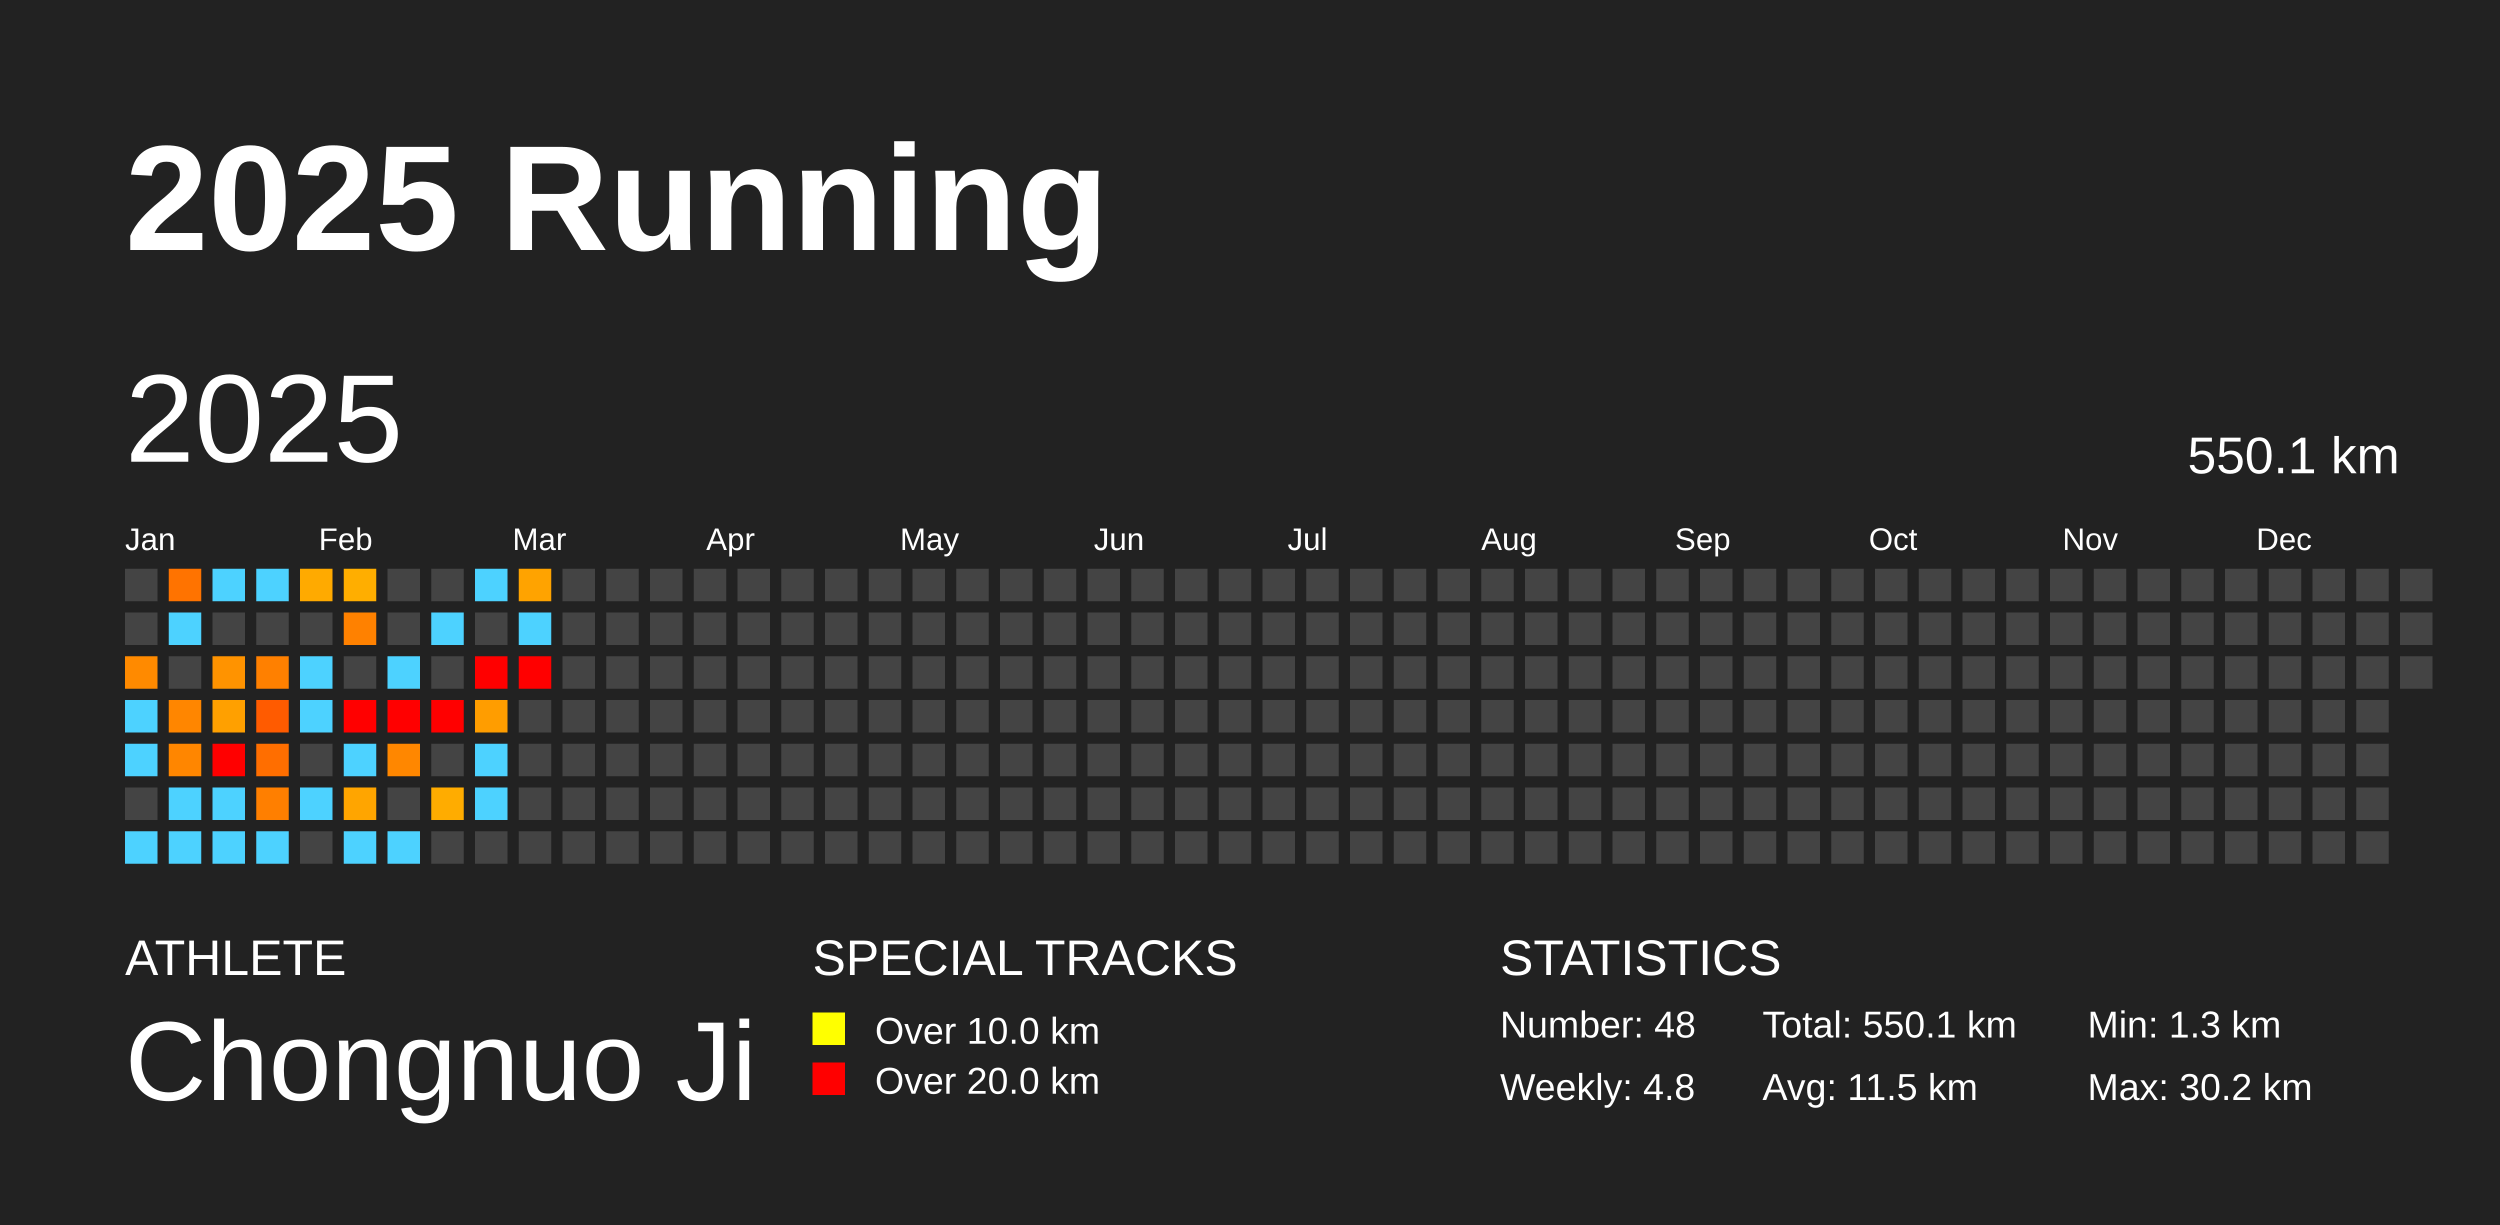
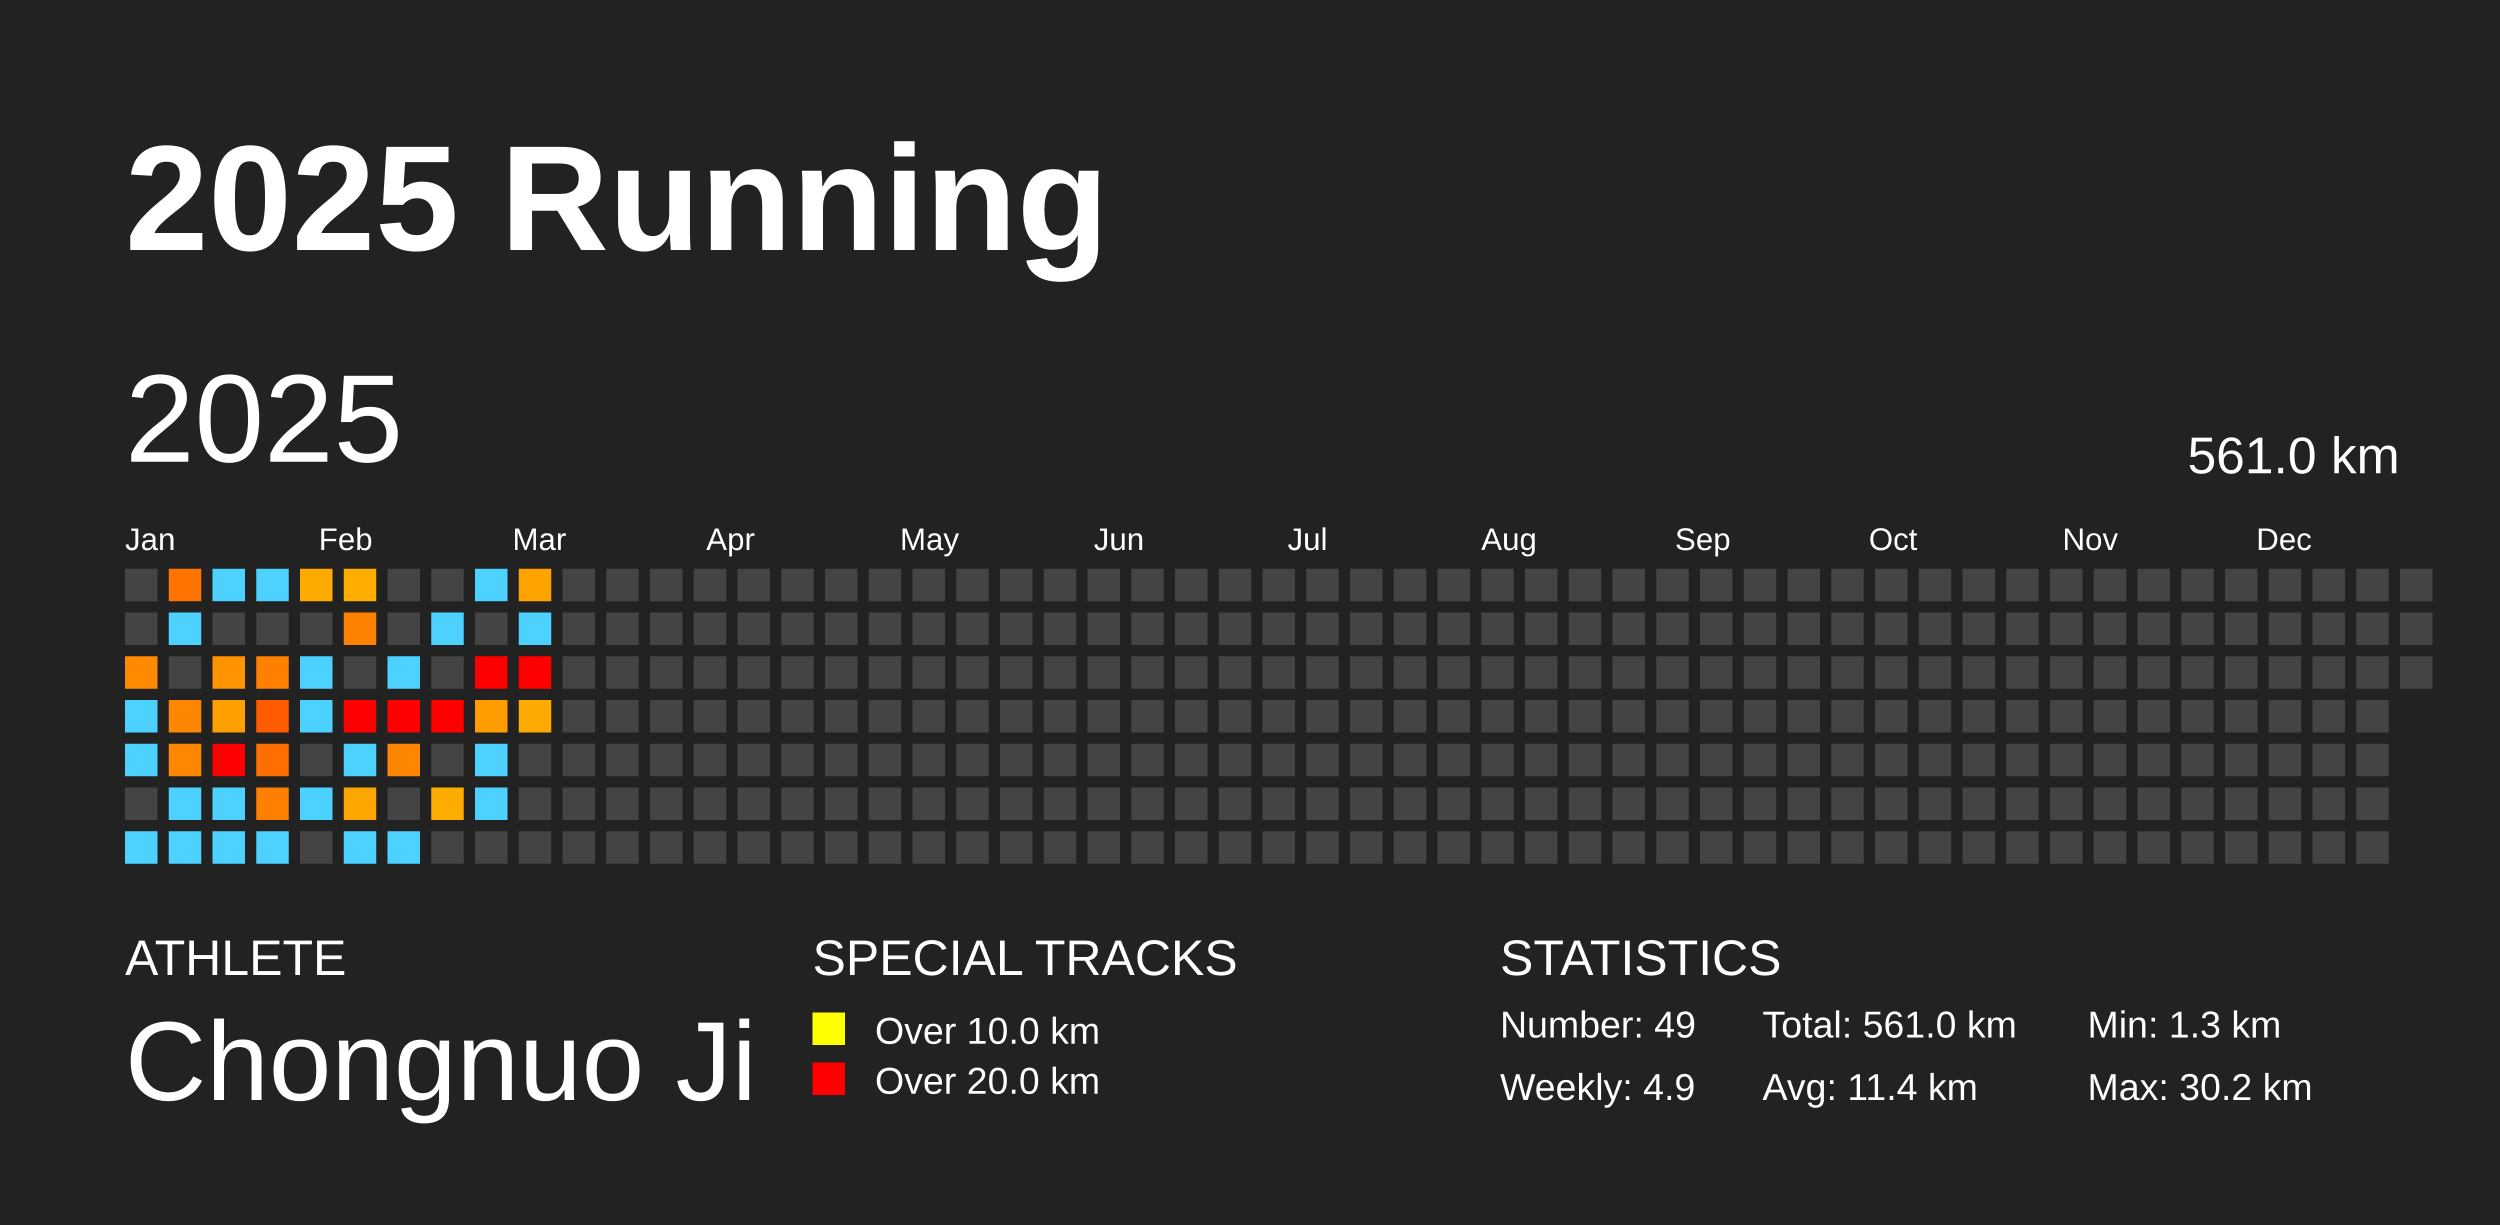
<svg xmlns="http://www.w3.org/2000/svg" baseProfile="full" height="98mm" version="1.1" viewBox="0,0,200,98" width="200mm">
  <defs />
  <rect fill="#222222" height="98" width="200" x="0" y="0" />
  <text fill="#FFFFFF" style="font-size:12px; font-family:Arial; font-weight:bold;" x="10" y="20">2025 Running</text>
  <text fill="#FFFFFF" style="font-size:4px; font-family:Arial" x="10" y="78">ATHLETE</text>
  <text fill="#FFFFFF" style="font-size:9px; font-family:Arial" x="10" y="88">Chongnuo Ji</text>
  <text fill="#FFFFFF" style="font-size:4px; font-family:Arial" x="65" y="78">SPECIAL TRACKS</text>
  <rect fill="yellow" height="2.6" width="2.6" x="65" y="81" />
  <text fill="#FFFFFF" style="font-size:3px; font-family:Arial" x="70" y="83.5">Over 10.0 km</text>
  <rect fill="red" height="2.6" width="2.6" x="65" y="85" />
  <text fill="#FFFFFF" style="font-size:3px; font-family:Arial" x="70" y="87.5">Over 20.0 km</text>
  <text fill="#FFFFFF" style="font-size:4px; font-family:Arial" x="120" y="78">STATISTICS</text>
-   <text fill="#FFFFFF" style="font-size:3px; font-family:Arial" x="120" y="83">Number: 48</text>
-   <text fill="#FFFFFF" style="font-size:3px; font-family:Arial" x="120" y="88">Weekly: 4.8</text>
-   <text fill="#FFFFFF" style="font-size:3px; font-family:Arial" x="141" y="83">Total: 550.1 km</text>
-   <text fill="#FFFFFF" style="font-size:3px; font-family:Arial" x="141" y="88">Avg: 11.5 km</text>
+   <text fill="#FFFFFF" style="font-size:3px; font-family:Arial" x="120" y="83">Number: 49</text>
+   <text fill="#FFFFFF" style="font-size:3px; font-family:Arial" x="120" y="88">Weekly: 4.9</text>
+   <text fill="#FFFFFF" style="font-size:3px; font-family:Arial" x="141" y="83">Total: 561.0 km</text>
+   <text fill="#FFFFFF" style="font-size:3px; font-family:Arial" x="141" y="88">Avg: 11.4 km</text>
  <text fill="#FFFFFF" style="font-size:3px; font-family:Arial" x="167" y="83">Min: 1.3 km</text>
  <text fill="#FFFFFF" style="font-size:3px; font-family:Arial" x="167" y="88">Max: 30.2 km</text>
  <text dominant-baseline="hanging" fill="#FFFFFF" style="font-size:10.0px; font-family:Arial;" x="10" y="30">2025</text>
-   <text dominant-baseline="hanging" fill="#FFFFFF" style="font-size:4.125px; font-family:Arial;" x="175" y="35">550.1 km</text>
+   <text dominant-baseline="hanging" fill="#FFFFFF" style="font-size:4.125px; font-family:Arial;" x="175" y="35">561.0 km</text>
  <text fill="#FFFFFF" style="font-size:2.5px; font-family:Arial" x="10.0" y="44">Jan</text>
  <text fill="#FFFFFF" style="font-size:2.5px; font-family:Arial" x="25.5" y="44">Feb</text>
  <text fill="#FFFFFF" style="font-size:2.5px; font-family:Arial" x="41.0" y="44">Mar</text>
  <text fill="#FFFFFF" style="font-size:2.5px; font-family:Arial" x="56.5" y="44">Apr</text>
  <text fill="#FFFFFF" style="font-size:2.5px; font-family:Arial" x="72.0" y="44">May</text>
  <text fill="#FFFFFF" style="font-size:2.5px; font-family:Arial" x="87.5" y="44">Jun</text>
  <text fill="#FFFFFF" style="font-size:2.5px; font-family:Arial" x="103.0" y="44">Jul</text>
  <text fill="#FFFFFF" style="font-size:2.5px; font-family:Arial" x="118.5" y="44">Aug</text>
  <text fill="#FFFFFF" style="font-size:2.5px; font-family:Arial" x="134.0" y="44">Sep</text>
  <text fill="#FFFFFF" style="font-size:2.5px; font-family:Arial" x="149.5" y="44">Oct</text>
  <text fill="#FFFFFF" style="font-size:2.5px; font-family:Arial" x="165.0" y="44">Nov</text>
  <text fill="#FFFFFF" style="font-size:2.5px; font-family:Arial" x="180.5" y="44">Dec</text>
  <rect fill="#444444" height="2.6" width="2.6" x="10.0" y="45.5" />
  <rect fill="#444444" height="2.6" width="2.6" x="10.0" y="49.0" />
  <rect fill="#ff8a00" height="2.6" width="2.6" x="10.0" y="52.5" />
  <rect fill="#4dd2ff" height="2.6" width="2.6" x="10.0" y="56.0" />
  <rect fill="#4dd2ff" height="2.6" width="2.6" x="10.0" y="59.5" />
  <rect fill="#444444" height="2.6" width="2.6" x="10.0" y="63.0" />
  <rect fill="#4dd2ff" height="2.6" width="2.6" x="10.0" y="66.5" />
  <rect fill="#ff7300" height="2.6" width="2.6" x="13.5" y="45.5" />
  <rect fill="#4dd2ff" height="2.6" width="2.6" x="13.5" y="49.0" />
  <rect fill="#444444" height="2.6" width="2.6" x="13.5" y="52.5" />
  <rect fill="#ff8600" height="2.6" width="2.6" x="13.5" y="56.0" />
  <rect fill="#ff8600" height="2.6" width="2.6" x="13.5" y="59.5" />
  <rect fill="#4dd2ff" height="2.6" width="2.6" x="13.5" y="63.0" />
  <rect fill="#4dd2ff" height="2.6" width="2.6" x="13.5" y="66.5" />
  <rect fill="#4dd2ff" height="2.6" width="2.6" x="17.0" y="45.5" />
  <rect fill="#444444" height="2.6" width="2.6" x="17.0" y="49.0" />
  <rect fill="#ff9300" height="2.6" width="2.6" x="17.0" y="52.5" />
  <rect fill="#ffa000" height="2.6" width="2.6" x="17.0" y="56.0" />
  <rect fill="red" height="2.6" width="2.6" x="17.0" y="59.5" />
  <rect fill="#4dd2ff" height="2.6" width="2.6" x="17.0" y="63.0" />
  <rect fill="#4dd2ff" height="2.6" width="2.6" x="17.0" y="66.5" />
  <rect fill="#4dd2ff" height="2.6" width="2.6" x="20.5" y="45.5" />
  <rect fill="#444444" height="2.6" width="2.6" x="20.5" y="49.0" />
  <rect fill="#ff8000" height="2.6" width="2.6" x="20.5" y="52.5" />
  <rect fill="#ff5b00" height="2.6" width="2.6" x="20.5" y="56.0" />
  <rect fill="#ff6e00" height="2.6" width="2.6" x="20.5" y="59.5" />
  <rect fill="#ff7f00" height="2.6" width="2.6" x="20.5" y="63.0" />
  <rect fill="#4dd2ff" height="2.6" width="2.6" x="20.5" y="66.5" />
  <rect fill="#ffaa00" height="2.6" width="2.6" x="24.0" y="45.5" />
  <rect fill="#444444" height="2.6" width="2.6" x="24.0" y="49.0" />
  <rect fill="#4dd2ff" height="2.6" width="2.6" x="24.0" y="52.5" />
  <rect fill="#4dd2ff" height="2.6" width="2.6" x="24.0" y="56.0" />
  <rect fill="#444444" height="2.6" width="2.6" x="24.0" y="59.5" />
  <rect fill="#4dd2ff" height="2.6" width="2.6" x="24.0" y="63.0" />
  <rect fill="#444444" height="2.6" width="2.6" x="24.0" y="66.5" />
  <rect fill="#ffae00" height="2.6" width="2.6" x="27.5" y="45.5" />
  <rect fill="#ff8100" height="2.6" width="2.6" x="27.5" y="49.0" />
  <rect fill="#444444" height="2.6" width="2.6" x="27.5" y="52.5" />
  <rect fill="red" height="2.6" width="2.6" x="27.5" y="56.0" />
  <rect fill="#4dd2ff" height="2.6" width="2.6" x="27.5" y="59.5" />
  <rect fill="#ffa500" height="2.6" width="2.6" x="27.5" y="63.0" />
  <rect fill="#4dd2ff" height="2.6" width="2.6" x="27.5" y="66.5" />
  <rect fill="#444444" height="2.6" width="2.6" x="31.0" y="45.5" />
  <rect fill="#444444" height="2.6" width="2.6" x="31.0" y="49.0" />
  <rect fill="#4dd2ff" height="2.6" width="2.6" x="31.0" y="52.5" />
  <rect fill="red" height="2.6" width="2.6" x="31.0" y="56.0" />
  <rect fill="#ff8700" height="2.6" width="2.6" x="31.0" y="59.5" />
  <rect fill="#444444" height="2.6" width="2.6" x="31.0" y="63.0" />
  <rect fill="#4dd2ff" height="2.6" width="2.6" x="31.0" y="66.5" />
  <rect fill="#444444" height="2.6" width="2.6" x="34.5" y="45.5" />
  <rect fill="#4dd2ff" height="2.6" width="2.6" x="34.5" y="49.0" />
  <rect fill="#444444" height="2.6" width="2.6" x="34.5" y="52.5" />
  <rect fill="red" height="2.6" width="2.6" x="34.5" y="56.0" />
  <rect fill="#444444" height="2.6" width="2.6" x="34.5" y="59.5" />
  <rect fill="#ffac00" height="2.6" width="2.6" x="34.5" y="63.0" />
  <rect fill="#444444" height="2.6" width="2.6" x="34.5" y="66.5" />
  <rect fill="#4dd2ff" height="2.6" width="2.6" x="38.0" y="45.5" />
  <rect fill="#444444" height="2.6" width="2.6" x="38.0" y="49.0" />
  <rect fill="red" height="2.6" width="2.6" x="38.0" y="52.5" />
  <rect fill="#ff9d00" height="2.6" width="2.6" x="38.0" y="56.0" />
  <rect fill="#4dd2ff" height="2.6" width="2.6" x="38.0" y="59.5" />
  <rect fill="#4dd2ff" height="2.6" width="2.6" x="38.0" y="63.0" />
  <rect fill="#444444" height="2.6" width="2.6" x="38.0" y="66.5" />
  <rect fill="#ffa300" height="2.6" width="2.6" x="41.5" y="45.5" />
  <rect fill="#4dd2ff" height="2.6" width="2.6" x="41.5" y="49.0" />
  <rect fill="red" height="2.6" width="2.6" x="41.5" y="52.5" />
-   <rect fill="#444444" height="2.6" width="2.6" x="41.5" y="56.0" />
+   <rect fill="#ffaa00" height="2.6" width="2.6" x="41.5" y="56.0" />
  <rect fill="#444444" height="2.6" width="2.6" x="41.5" y="59.5" />
  <rect fill="#444444" height="2.6" width="2.6" x="41.5" y="63.0" />
  <rect fill="#444444" height="2.6" width="2.6" x="41.5" y="66.5" />
  <rect fill="#444444" height="2.6" width="2.6" x="45.0" y="45.5" />
  <rect fill="#444444" height="2.6" width="2.6" x="45.0" y="49.0" />
  <rect fill="#444444" height="2.6" width="2.6" x="45.0" y="52.5" />
  <rect fill="#444444" height="2.6" width="2.6" x="45.0" y="56.0" />
  <rect fill="#444444" height="2.6" width="2.6" x="45.0" y="59.5" />
  <rect fill="#444444" height="2.6" width="2.6" x="45.0" y="63.0" />
  <rect fill="#444444" height="2.6" width="2.6" x="45.0" y="66.5" />
  <rect fill="#444444" height="2.6" width="2.6" x="48.5" y="45.5" />
  <rect fill="#444444" height="2.6" width="2.6" x="48.5" y="49.0" />
  <rect fill="#444444" height="2.6" width="2.6" x="48.5" y="52.5" />
  <rect fill="#444444" height="2.6" width="2.6" x="48.5" y="56.0" />
  <rect fill="#444444" height="2.6" width="2.6" x="48.5" y="59.5" />
  <rect fill="#444444" height="2.6" width="2.6" x="48.5" y="63.0" />
  <rect fill="#444444" height="2.6" width="2.6" x="48.5" y="66.5" />
  <rect fill="#444444" height="2.6" width="2.6" x="52.0" y="45.5" />
  <rect fill="#444444" height="2.6" width="2.6" x="52.0" y="49.0" />
  <rect fill="#444444" height="2.6" width="2.6" x="52.0" y="52.5" />
  <rect fill="#444444" height="2.6" width="2.6" x="52.0" y="56.0" />
  <rect fill="#444444" height="2.6" width="2.6" x="52.0" y="59.5" />
  <rect fill="#444444" height="2.6" width="2.6" x="52.0" y="63.0" />
  <rect fill="#444444" height="2.6" width="2.6" x="52.0" y="66.5" />
  <rect fill="#444444" height="2.6" width="2.6" x="55.5" y="45.5" />
  <rect fill="#444444" height="2.6" width="2.6" x="55.5" y="49.0" />
  <rect fill="#444444" height="2.6" width="2.6" x="55.5" y="52.5" />
  <rect fill="#444444" height="2.6" width="2.6" x="55.5" y="56.0" />
  <rect fill="#444444" height="2.6" width="2.6" x="55.5" y="59.5" />
  <rect fill="#444444" height="2.6" width="2.6" x="55.5" y="63.0" />
  <rect fill="#444444" height="2.6" width="2.6" x="55.5" y="66.5" />
  <rect fill="#444444" height="2.6" width="2.6" x="59.0" y="45.5" />
  <rect fill="#444444" height="2.6" width="2.6" x="59.0" y="49.0" />
  <rect fill="#444444" height="2.6" width="2.6" x="59.0" y="52.5" />
  <rect fill="#444444" height="2.6" width="2.6" x="59.0" y="56.0" />
  <rect fill="#444444" height="2.6" width="2.6" x="59.0" y="59.5" />
  <rect fill="#444444" height="2.6" width="2.6" x="59.0" y="63.0" />
  <rect fill="#444444" height="2.6" width="2.6" x="59.0" y="66.5" />
  <rect fill="#444444" height="2.6" width="2.6" x="62.5" y="45.5" />
  <rect fill="#444444" height="2.6" width="2.6" x="62.5" y="49.0" />
  <rect fill="#444444" height="2.6" width="2.6" x="62.5" y="52.5" />
  <rect fill="#444444" height="2.6" width="2.6" x="62.5" y="56.0" />
  <rect fill="#444444" height="2.6" width="2.6" x="62.5" y="59.5" />
  <rect fill="#444444" height="2.6" width="2.6" x="62.5" y="63.0" />
  <rect fill="#444444" height="2.6" width="2.6" x="62.5" y="66.5" />
  <rect fill="#444444" height="2.6" width="2.6" x="66.0" y="45.5" />
  <rect fill="#444444" height="2.6" width="2.6" x="66.0" y="49.0" />
  <rect fill="#444444" height="2.6" width="2.6" x="66.0" y="52.5" />
  <rect fill="#444444" height="2.6" width="2.6" x="66.0" y="56.0" />
  <rect fill="#444444" height="2.6" width="2.6" x="66.0" y="59.5" />
  <rect fill="#444444" height="2.6" width="2.6" x="66.0" y="63.0" />
  <rect fill="#444444" height="2.6" width="2.6" x="66.0" y="66.5" />
  <rect fill="#444444" height="2.6" width="2.6" x="69.5" y="45.5" />
  <rect fill="#444444" height="2.6" width="2.6" x="69.5" y="49.0" />
  <rect fill="#444444" height="2.6" width="2.6" x="69.5" y="52.5" />
  <rect fill="#444444" height="2.6" width="2.6" x="69.5" y="56.0" />
  <rect fill="#444444" height="2.6" width="2.6" x="69.5" y="59.5" />
  <rect fill="#444444" height="2.6" width="2.6" x="69.5" y="63.0" />
  <rect fill="#444444" height="2.6" width="2.6" x="69.5" y="66.5" />
  <rect fill="#444444" height="2.6" width="2.6" x="73.0" y="45.5" />
  <rect fill="#444444" height="2.6" width="2.6" x="73.0" y="49.0" />
  <rect fill="#444444" height="2.6" width="2.6" x="73.0" y="52.5" />
  <rect fill="#444444" height="2.6" width="2.6" x="73.0" y="56.0" />
  <rect fill="#444444" height="2.6" width="2.6" x="73.0" y="59.5" />
  <rect fill="#444444" height="2.6" width="2.6" x="73.0" y="63.0" />
  <rect fill="#444444" height="2.6" width="2.6" x="73.0" y="66.5" />
  <rect fill="#444444" height="2.6" width="2.6" x="76.5" y="45.5" />
  <rect fill="#444444" height="2.6" width="2.6" x="76.5" y="49.0" />
  <rect fill="#444444" height="2.6" width="2.6" x="76.5" y="52.5" />
  <rect fill="#444444" height="2.6" width="2.6" x="76.5" y="56.0" />
  <rect fill="#444444" height="2.6" width="2.6" x="76.5" y="59.5" />
  <rect fill="#444444" height="2.6" width="2.6" x="76.5" y="63.0" />
  <rect fill="#444444" height="2.6" width="2.6" x="76.5" y="66.5" />
  <rect fill="#444444" height="2.6" width="2.6" x="80.0" y="45.5" />
  <rect fill="#444444" height="2.6" width="2.6" x="80.0" y="49.0" />
  <rect fill="#444444" height="2.6" width="2.6" x="80.0" y="52.5" />
  <rect fill="#444444" height="2.6" width="2.6" x="80.0" y="56.0" />
  <rect fill="#444444" height="2.6" width="2.6" x="80.0" y="59.5" />
  <rect fill="#444444" height="2.6" width="2.6" x="80.0" y="63.0" />
  <rect fill="#444444" height="2.6" width="2.6" x="80.0" y="66.5" />
  <rect fill="#444444" height="2.6" width="2.6" x="83.5" y="45.5" />
  <rect fill="#444444" height="2.6" width="2.6" x="83.5" y="49.0" />
  <rect fill="#444444" height="2.6" width="2.6" x="83.5" y="52.5" />
  <rect fill="#444444" height="2.6" width="2.6" x="83.5" y="56.0" />
  <rect fill="#444444" height="2.6" width="2.6" x="83.5" y="59.5" />
  <rect fill="#444444" height="2.6" width="2.6" x="83.5" y="63.0" />
  <rect fill="#444444" height="2.6" width="2.6" x="83.5" y="66.5" />
  <rect fill="#444444" height="2.6" width="2.6" x="87.0" y="45.5" />
  <rect fill="#444444" height="2.6" width="2.6" x="87.0" y="49.0" />
  <rect fill="#444444" height="2.6" width="2.6" x="87.0" y="52.5" />
  <rect fill="#444444" height="2.6" width="2.6" x="87.0" y="56.0" />
  <rect fill="#444444" height="2.6" width="2.6" x="87.0" y="59.5" />
  <rect fill="#444444" height="2.6" width="2.6" x="87.0" y="63.0" />
  <rect fill="#444444" height="2.6" width="2.6" x="87.0" y="66.5" />
  <rect fill="#444444" height="2.6" width="2.6" x="90.5" y="45.5" />
  <rect fill="#444444" height="2.6" width="2.6" x="90.5" y="49.0" />
  <rect fill="#444444" height="2.6" width="2.6" x="90.5" y="52.5" />
  <rect fill="#444444" height="2.6" width="2.6" x="90.5" y="56.0" />
  <rect fill="#444444" height="2.6" width="2.6" x="90.5" y="59.5" />
  <rect fill="#444444" height="2.6" width="2.6" x="90.5" y="63.0" />
  <rect fill="#444444" height="2.6" width="2.6" x="90.5" y="66.5" />
  <rect fill="#444444" height="2.6" width="2.6" x="94.0" y="45.5" />
  <rect fill="#444444" height="2.6" width="2.6" x="94.0" y="49.0" />
  <rect fill="#444444" height="2.6" width="2.6" x="94.0" y="52.5" />
  <rect fill="#444444" height="2.6" width="2.6" x="94.0" y="56.0" />
  <rect fill="#444444" height="2.6" width="2.6" x="94.0" y="59.5" />
  <rect fill="#444444" height="2.6" width="2.6" x="94.0" y="63.0" />
  <rect fill="#444444" height="2.6" width="2.6" x="94.0" y="66.5" />
  <rect fill="#444444" height="2.6" width="2.6" x="97.5" y="45.5" />
  <rect fill="#444444" height="2.6" width="2.6" x="97.5" y="49.0" />
  <rect fill="#444444" height="2.6" width="2.6" x="97.5" y="52.5" />
  <rect fill="#444444" height="2.6" width="2.6" x="97.5" y="56.0" />
  <rect fill="#444444" height="2.6" width="2.6" x="97.5" y="59.5" />
  <rect fill="#444444" height="2.6" width="2.6" x="97.5" y="63.0" />
  <rect fill="#444444" height="2.6" width="2.6" x="97.5" y="66.5" />
  <rect fill="#444444" height="2.6" width="2.6" x="101.0" y="45.5" />
  <rect fill="#444444" height="2.6" width="2.6" x="101.0" y="49.0" />
  <rect fill="#444444" height="2.6" width="2.6" x="101.0" y="52.5" />
  <rect fill="#444444" height="2.6" width="2.6" x="101.0" y="56.0" />
  <rect fill="#444444" height="2.6" width="2.6" x="101.0" y="59.5" />
  <rect fill="#444444" height="2.6" width="2.6" x="101.0" y="63.0" />
  <rect fill="#444444" height="2.6" width="2.6" x="101.0" y="66.5" />
  <rect fill="#444444" height="2.6" width="2.6" x="104.5" y="45.5" />
  <rect fill="#444444" height="2.6" width="2.6" x="104.5" y="49.0" />
  <rect fill="#444444" height="2.6" width="2.6" x="104.5" y="52.5" />
  <rect fill="#444444" height="2.6" width="2.6" x="104.5" y="56.0" />
  <rect fill="#444444" height="2.6" width="2.6" x="104.5" y="59.5" />
  <rect fill="#444444" height="2.6" width="2.6" x="104.5" y="63.0" />
  <rect fill="#444444" height="2.6" width="2.6" x="104.5" y="66.5" />
  <rect fill="#444444" height="2.6" width="2.6" x="108.0" y="45.5" />
  <rect fill="#444444" height="2.6" width="2.6" x="108.0" y="49.0" />
  <rect fill="#444444" height="2.6" width="2.6" x="108.0" y="52.5" />
  <rect fill="#444444" height="2.6" width="2.6" x="108.0" y="56.0" />
  <rect fill="#444444" height="2.6" width="2.6" x="108.0" y="59.5" />
  <rect fill="#444444" height="2.6" width="2.6" x="108.0" y="63.0" />
  <rect fill="#444444" height="2.6" width="2.6" x="108.0" y="66.5" />
  <rect fill="#444444" height="2.6" width="2.6" x="111.5" y="45.5" />
  <rect fill="#444444" height="2.6" width="2.6" x="111.5" y="49.0" />
  <rect fill="#444444" height="2.6" width="2.6" x="111.5" y="52.5" />
  <rect fill="#444444" height="2.6" width="2.6" x="111.5" y="56.0" />
  <rect fill="#444444" height="2.6" width="2.6" x="111.5" y="59.5" />
  <rect fill="#444444" height="2.6" width="2.6" x="111.5" y="63.0" />
  <rect fill="#444444" height="2.6" width="2.6" x="111.5" y="66.5" />
  <rect fill="#444444" height="2.6" width="2.6" x="115.0" y="45.5" />
  <rect fill="#444444" height="2.6" width="2.6" x="115.0" y="49.0" />
  <rect fill="#444444" height="2.6" width="2.6" x="115.0" y="52.5" />
  <rect fill="#444444" height="2.6" width="2.6" x="115.0" y="56.0" />
  <rect fill="#444444" height="2.6" width="2.6" x="115.0" y="59.5" />
  <rect fill="#444444" height="2.6" width="2.6" x="115.0" y="63.0" />
  <rect fill="#444444" height="2.6" width="2.6" x="115.0" y="66.5" />
  <rect fill="#444444" height="2.6" width="2.6" x="118.5" y="45.5" />
  <rect fill="#444444" height="2.6" width="2.6" x="118.5" y="49.0" />
  <rect fill="#444444" height="2.6" width="2.6" x="118.5" y="52.5" />
  <rect fill="#444444" height="2.6" width="2.6" x="118.5" y="56.0" />
  <rect fill="#444444" height="2.6" width="2.6" x="118.5" y="59.5" />
  <rect fill="#444444" height="2.6" width="2.6" x="118.5" y="63.0" />
  <rect fill="#444444" height="2.6" width="2.6" x="118.5" y="66.5" />
  <rect fill="#444444" height="2.6" width="2.6" x="122.0" y="45.5" />
  <rect fill="#444444" height="2.6" width="2.6" x="122.0" y="49.0" />
  <rect fill="#444444" height="2.6" width="2.6" x="122.0" y="52.5" />
  <rect fill="#444444" height="2.6" width="2.6" x="122.0" y="56.0" />
  <rect fill="#444444" height="2.6" width="2.6" x="122.0" y="59.5" />
  <rect fill="#444444" height="2.6" width="2.6" x="122.0" y="63.0" />
  <rect fill="#444444" height="2.6" width="2.6" x="122.0" y="66.5" />
  <rect fill="#444444" height="2.6" width="2.6" x="125.5" y="45.5" />
  <rect fill="#444444" height="2.6" width="2.6" x="125.5" y="49.0" />
  <rect fill="#444444" height="2.6" width="2.6" x="125.5" y="52.5" />
  <rect fill="#444444" height="2.6" width="2.6" x="125.5" y="56.0" />
  <rect fill="#444444" height="2.6" width="2.6" x="125.5" y="59.5" />
  <rect fill="#444444" height="2.6" width="2.6" x="125.5" y="63.0" />
  <rect fill="#444444" height="2.6" width="2.6" x="125.5" y="66.5" />
  <rect fill="#444444" height="2.6" width="2.6" x="129.0" y="45.5" />
  <rect fill="#444444" height="2.6" width="2.6" x="129.0" y="49.0" />
  <rect fill="#444444" height="2.6" width="2.6" x="129.0" y="52.5" />
  <rect fill="#444444" height="2.6" width="2.6" x="129.0" y="56.0" />
  <rect fill="#444444" height="2.6" width="2.6" x="129.0" y="59.5" />
  <rect fill="#444444" height="2.6" width="2.6" x="129.0" y="63.0" />
  <rect fill="#444444" height="2.6" width="2.6" x="129.0" y="66.5" />
  <rect fill="#444444" height="2.6" width="2.6" x="132.5" y="45.5" />
  <rect fill="#444444" height="2.6" width="2.6" x="132.5" y="49.0" />
  <rect fill="#444444" height="2.6" width="2.6" x="132.5" y="52.5" />
  <rect fill="#444444" height="2.6" width="2.6" x="132.5" y="56.0" />
  <rect fill="#444444" height="2.6" width="2.6" x="132.5" y="59.5" />
  <rect fill="#444444" height="2.6" width="2.6" x="132.5" y="63.0" />
  <rect fill="#444444" height="2.6" width="2.6" x="132.5" y="66.5" />
  <rect fill="#444444" height="2.6" width="2.6" x="136.0" y="45.5" />
  <rect fill="#444444" height="2.6" width="2.6" x="136.0" y="49.0" />
  <rect fill="#444444" height="2.6" width="2.6" x="136.0" y="52.5" />
  <rect fill="#444444" height="2.6" width="2.6" x="136.0" y="56.0" />
  <rect fill="#444444" height="2.6" width="2.6" x="136.0" y="59.5" />
  <rect fill="#444444" height="2.6" width="2.6" x="136.0" y="63.0" />
  <rect fill="#444444" height="2.6" width="2.6" x="136.0" y="66.5" />
  <rect fill="#444444" height="2.6" width="2.6" x="139.5" y="45.5" />
  <rect fill="#444444" height="2.6" width="2.6" x="139.5" y="49.0" />
  <rect fill="#444444" height="2.6" width="2.6" x="139.5" y="52.5" />
  <rect fill="#444444" height="2.6" width="2.6" x="139.5" y="56.0" />
  <rect fill="#444444" height="2.6" width="2.6" x="139.5" y="59.5" />
  <rect fill="#444444" height="2.6" width="2.6" x="139.5" y="63.0" />
  <rect fill="#444444" height="2.6" width="2.6" x="139.5" y="66.5" />
  <rect fill="#444444" height="2.6" width="2.6" x="143.0" y="45.5" />
  <rect fill="#444444" height="2.6" width="2.6" x="143.0" y="49.0" />
  <rect fill="#444444" height="2.6" width="2.6" x="143.0" y="52.5" />
  <rect fill="#444444" height="2.6" width="2.6" x="143.0" y="56.0" />
  <rect fill="#444444" height="2.6" width="2.6" x="143.0" y="59.5" />
  <rect fill="#444444" height="2.6" width="2.6" x="143.0" y="63.0" />
  <rect fill="#444444" height="2.6" width="2.6" x="143.0" y="66.5" />
  <rect fill="#444444" height="2.6" width="2.6" x="146.5" y="45.5" />
  <rect fill="#444444" height="2.6" width="2.6" x="146.5" y="49.0" />
  <rect fill="#444444" height="2.6" width="2.6" x="146.5" y="52.5" />
  <rect fill="#444444" height="2.6" width="2.6" x="146.5" y="56.0" />
  <rect fill="#444444" height="2.6" width="2.6" x="146.5" y="59.5" />
  <rect fill="#444444" height="2.6" width="2.6" x="146.5" y="63.0" />
  <rect fill="#444444" height="2.6" width="2.6" x="146.5" y="66.5" />
  <rect fill="#444444" height="2.6" width="2.6" x="150.0" y="45.5" />
  <rect fill="#444444" height="2.6" width="2.6" x="150.0" y="49.0" />
  <rect fill="#444444" height="2.6" width="2.6" x="150.0" y="52.5" />
  <rect fill="#444444" height="2.6" width="2.6" x="150.0" y="56.0" />
  <rect fill="#444444" height="2.6" width="2.6" x="150.0" y="59.5" />
  <rect fill="#444444" height="2.6" width="2.6" x="150.0" y="63.0" />
  <rect fill="#444444" height="2.6" width="2.6" x="150.0" y="66.5" />
  <rect fill="#444444" height="2.6" width="2.6" x="153.5" y="45.5" />
  <rect fill="#444444" height="2.6" width="2.6" x="153.5" y="49.0" />
  <rect fill="#444444" height="2.6" width="2.6" x="153.5" y="52.5" />
  <rect fill="#444444" height="2.6" width="2.6" x="153.5" y="56.0" />
  <rect fill="#444444" height="2.6" width="2.6" x="153.5" y="59.5" />
  <rect fill="#444444" height="2.6" width="2.6" x="153.5" y="63.0" />
  <rect fill="#444444" height="2.6" width="2.6" x="153.5" y="66.5" />
  <rect fill="#444444" height="2.6" width="2.6" x="157.0" y="45.5" />
  <rect fill="#444444" height="2.6" width="2.6" x="157.0" y="49.0" />
  <rect fill="#444444" height="2.6" width="2.6" x="157.0" y="52.5" />
  <rect fill="#444444" height="2.6" width="2.6" x="157.0" y="56.0" />
  <rect fill="#444444" height="2.6" width="2.6" x="157.0" y="59.5" />
  <rect fill="#444444" height="2.6" width="2.6" x="157.0" y="63.0" />
  <rect fill="#444444" height="2.6" width="2.6" x="157.0" y="66.5" />
  <rect fill="#444444" height="2.6" width="2.6" x="160.5" y="45.5" />
  <rect fill="#444444" height="2.6" width="2.6" x="160.5" y="49.0" />
  <rect fill="#444444" height="2.6" width="2.6" x="160.5" y="52.5" />
  <rect fill="#444444" height="2.6" width="2.6" x="160.5" y="56.0" />
  <rect fill="#444444" height="2.6" width="2.6" x="160.5" y="59.5" />
  <rect fill="#444444" height="2.6" width="2.6" x="160.5" y="63.0" />
  <rect fill="#444444" height="2.6" width="2.6" x="160.5" y="66.5" />
  <rect fill="#444444" height="2.6" width="2.6" x="164.0" y="45.5" />
  <rect fill="#444444" height="2.6" width="2.6" x="164.0" y="49.0" />
  <rect fill="#444444" height="2.6" width="2.6" x="164.0" y="52.5" />
  <rect fill="#444444" height="2.6" width="2.6" x="164.0" y="56.0" />
  <rect fill="#444444" height="2.6" width="2.6" x="164.0" y="59.5" />
  <rect fill="#444444" height="2.6" width="2.6" x="164.0" y="63.0" />
  <rect fill="#444444" height="2.6" width="2.6" x="164.0" y="66.5" />
  <rect fill="#444444" height="2.6" width="2.6" x="167.5" y="45.5" />
  <rect fill="#444444" height="2.6" width="2.6" x="167.5" y="49.0" />
  <rect fill="#444444" height="2.6" width="2.6" x="167.5" y="52.5" />
  <rect fill="#444444" height="2.6" width="2.6" x="167.5" y="56.0" />
  <rect fill="#444444" height="2.6" width="2.6" x="167.5" y="59.5" />
  <rect fill="#444444" height="2.6" width="2.6" x="167.5" y="63.0" />
  <rect fill="#444444" height="2.6" width="2.6" x="167.5" y="66.5" />
  <rect fill="#444444" height="2.6" width="2.6" x="171.0" y="45.5" />
  <rect fill="#444444" height="2.6" width="2.6" x="171.0" y="49.0" />
  <rect fill="#444444" height="2.6" width="2.6" x="171.0" y="52.5" />
  <rect fill="#444444" height="2.6" width="2.6" x="171.0" y="56.0" />
  <rect fill="#444444" height="2.6" width="2.6" x="171.0" y="59.5" />
  <rect fill="#444444" height="2.6" width="2.6" x="171.0" y="63.0" />
  <rect fill="#444444" height="2.6" width="2.6" x="171.0" y="66.5" />
  <rect fill="#444444" height="2.6" width="2.6" x="174.5" y="45.5" />
  <rect fill="#444444" height="2.6" width="2.6" x="174.5" y="49.0" />
  <rect fill="#444444" height="2.6" width="2.6" x="174.5" y="52.5" />
  <rect fill="#444444" height="2.6" width="2.6" x="174.5" y="56.0" />
  <rect fill="#444444" height="2.6" width="2.6" x="174.5" y="59.5" />
  <rect fill="#444444" height="2.6" width="2.6" x="174.5" y="63.0" />
  <rect fill="#444444" height="2.6" width="2.6" x="174.5" y="66.5" />
  <rect fill="#444444" height="2.6" width="2.6" x="178.0" y="45.5" />
  <rect fill="#444444" height="2.6" width="2.6" x="178.0" y="49.0" />
  <rect fill="#444444" height="2.6" width="2.6" x="178.0" y="52.5" />
  <rect fill="#444444" height="2.6" width="2.6" x="178.0" y="56.0" />
  <rect fill="#444444" height="2.6" width="2.6" x="178.0" y="59.5" />
  <rect fill="#444444" height="2.6" width="2.6" x="178.0" y="63.0" />
  <rect fill="#444444" height="2.6" width="2.6" x="178.0" y="66.5" />
  <rect fill="#444444" height="2.6" width="2.6" x="181.5" y="45.5" />
  <rect fill="#444444" height="2.6" width="2.6" x="181.5" y="49.0" />
  <rect fill="#444444" height="2.6" width="2.6" x="181.5" y="52.5" />
  <rect fill="#444444" height="2.6" width="2.6" x="181.5" y="56.0" />
  <rect fill="#444444" height="2.6" width="2.6" x="181.5" y="59.5" />
  <rect fill="#444444" height="2.6" width="2.6" x="181.5" y="63.0" />
  <rect fill="#444444" height="2.6" width="2.6" x="181.5" y="66.5" />
  <rect fill="#444444" height="2.6" width="2.6" x="185.0" y="45.5" />
  <rect fill="#444444" height="2.6" width="2.6" x="185.0" y="49.0" />
  <rect fill="#444444" height="2.6" width="2.6" x="185.0" y="52.5" />
  <rect fill="#444444" height="2.6" width="2.6" x="185.0" y="56.0" />
  <rect fill="#444444" height="2.6" width="2.6" x="185.0" y="59.5" />
  <rect fill="#444444" height="2.6" width="2.6" x="185.0" y="63.0" />
  <rect fill="#444444" height="2.6" width="2.6" x="185.0" y="66.5" />
  <rect fill="#444444" height="2.6" width="2.6" x="188.5" y="45.5" />
  <rect fill="#444444" height="2.6" width="2.6" x="188.5" y="49.0" />
  <rect fill="#444444" height="2.6" width="2.6" x="188.5" y="52.5" />
  <rect fill="#444444" height="2.6" width="2.6" x="188.5" y="56.0" />
  <rect fill="#444444" height="2.6" width="2.6" x="188.5" y="59.5" />
  <rect fill="#444444" height="2.6" width="2.6" x="188.5" y="63.0" />
  <rect fill="#444444" height="2.6" width="2.6" x="188.5" y="66.5" />
  <rect fill="#444444" height="2.6" width="2.6" x="192.0" y="45.5" />
  <rect fill="#444444" height="2.6" width="2.6" x="192.0" y="49.0" />
  <rect fill="#444444" height="2.6" width="2.6" x="192.0" y="52.5" />
</svg>
